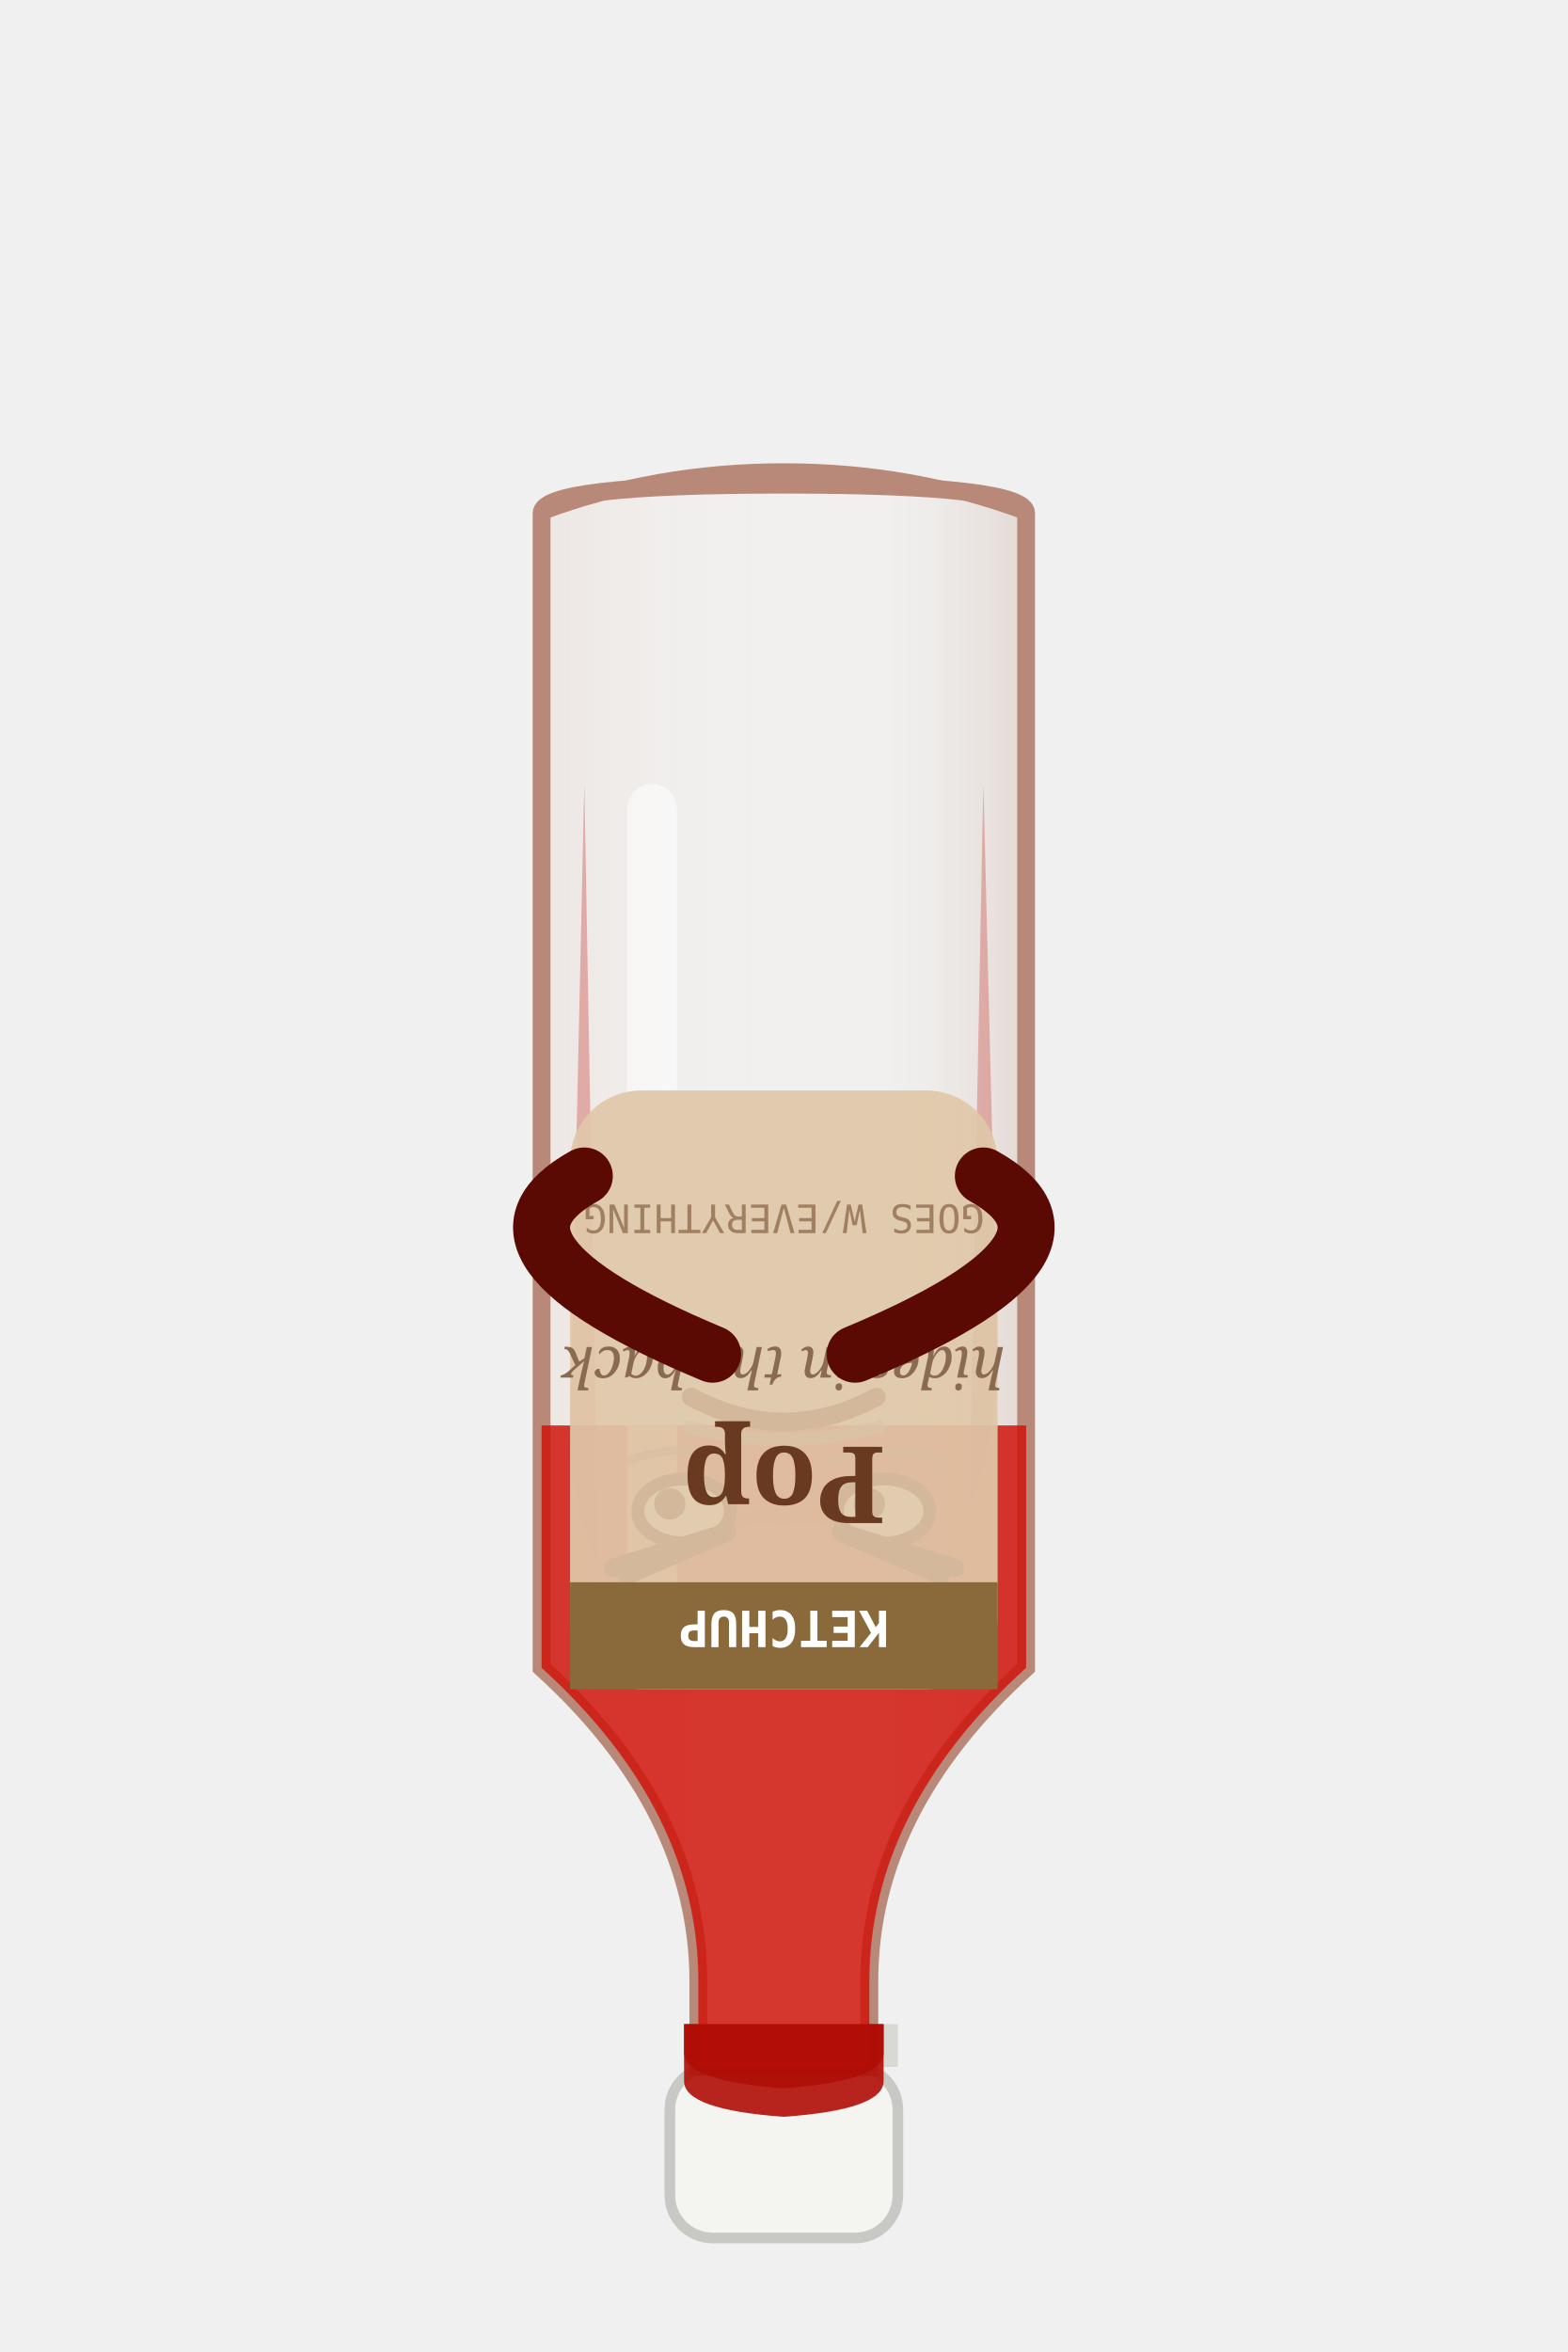
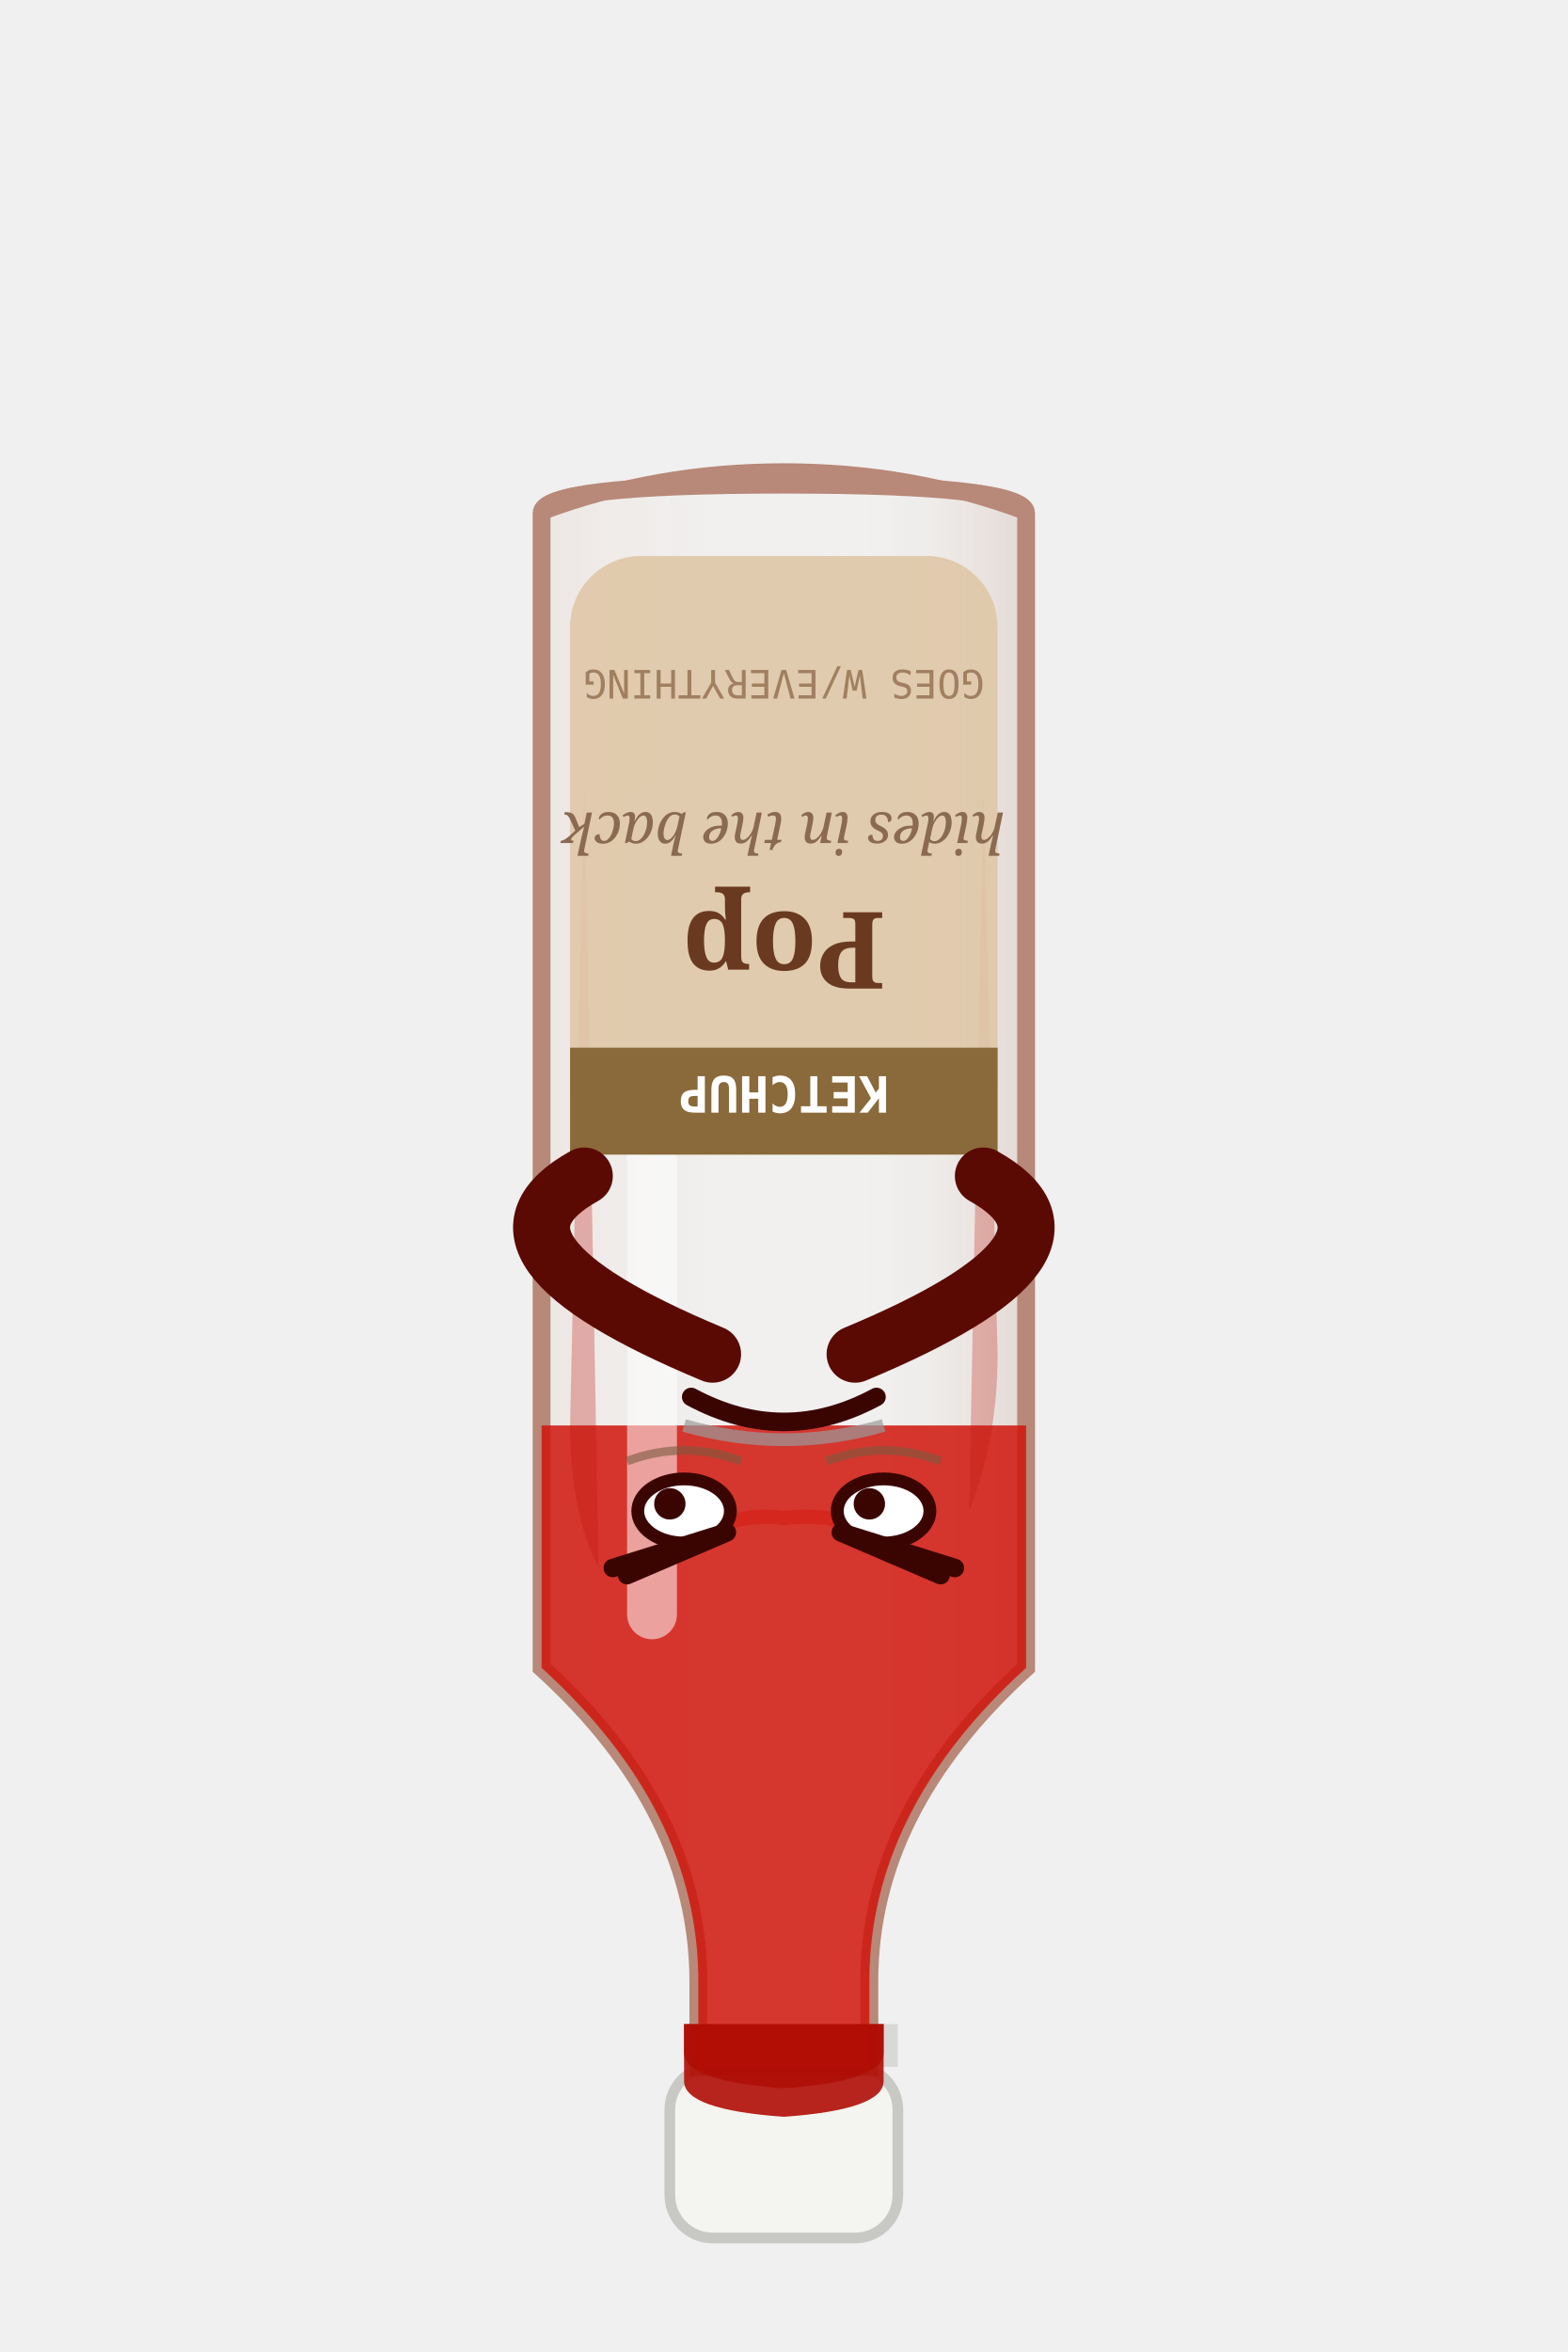
<svg xmlns="http://www.w3.org/2000/svg" viewBox="0 0 220 330" width="220" height="330">
  <defs>
    <linearGradient id="clearG" x1="0" y1="0" x2="1" y2="0">
      <stop offset="0" stop-color="#e8d8d0" stop-opacity="0.4" />
      <stop offset="0.4" stop-color="#f8f0ea" stop-opacity="0.15" />
      <stop offset="0.7" stop-color="#f8f0ea" stop-opacity="0.12" />
      <stop offset="1" stop-color="#c8a898" stop-opacity="0.32" />
    </linearGradient>
    <clipPath id="bottleClip">
      <path d="M98 290 L122 290            L122 278 Q122 254 144 234 L144 90            L144 72 Q144 68 110 68 Q76 68 76 72 L76 90            L76 234 Q98 254 98 278 Z" />
    </clipPath>
  </defs>
  <rect x="94" y="290" width="32" height="24" rx="6" fill="#f4f4f0" stroke="#c8c8c4" stroke-width="1.5" />
  <path d="M96 284 L126 284 L126 290 L96 290 Z" fill="#d8d8d4" />
  <path d="M98 290 L122 290            L122 278 Q122 254 144 234 L144 90            L144 72 Q144 68 110 68 Q76 68 76 72 L76 90            L76 234 Q98 254 98 278 Z" fill="url(#clearG)" stroke="#b88878" stroke-width="2.5" />
  <path d="M76 72 Q92 66 110 66 Q128 66 144 72" fill="none" stroke="#b88878" stroke-width="2" />
  <path d="M96 284 L124 284 L124 288 Q124 292 110 293 Q96 292 96 288 L96 284 Z" fill="#a00d05" opacity="0.9" />
  <path d="M96 216 Q104 212 110 213 Q118 212 124 216" stroke="#f05030" stroke-width="2" fill="none" opacity="0.6" />
  <g clip-path="url(#bottleClip)">
    <rect x="70" y="200" width="80" height="100" fill="#d0150c" opacity="0.85" />
  </g>
  <path d="M96 284 L124 284 L124 292 Q124 296 110 297 Q96 296 96 292 Z" fill="#b00d05" opacity="0.9" />
  <path d="M82 110 L80 200 Q80 212 84 220 L82 110 Z" fill="#c0150c" opacity="0.3" />
  <path d="M138 110 L140 190 Q140 202 136 212 L138 110 Z" fill="#c0150c" opacity="0.28" />
  <rect x="88" y="110" width="7" height="120" rx="3.5" fill="#ffffff88" />
  <g id="popFace" transform="translate(110,200) rotate(180)">
    <ellipse cx="-14" cy="-12" rx="6.5" ry="4.5" fill="#fff" stroke="#3a0501" stroke-width="1.8" />
    <ellipse cx="14" cy="-12" rx="6.5" ry="4.5" fill="#fff" stroke="#3a0501" stroke-width="1.8" />
    <circle cx="-12" cy="-11" r="2.2" fill="#3a0501" />
    <circle cx="16" cy="-11" r="2.2" fill="#3a0501" />
    <path d="M-24 -20 L-8 -15 M-22 -21 L-8 -15" stroke="#3a0501" stroke-width="2.6" fill="none" stroke-linecap="round" />
    <path d="M24 -20 L8 -15 M22 -21 L8 -15" stroke="#3a0501" stroke-width="2.6" fill="none" stroke-linecap="round" />
    <path d="M-22 -5 Q-14 -2 -6 -5" stroke="#7a5a40" stroke-width="1.2" fill="none" opacity="0.6" />
    <path d="M6 -5 Q14 -2 22 -5" stroke="#7a5a40" stroke-width="1.2" fill="none" opacity="0.6" />
    <path d="M-13 4 Q0 -3 13 4" stroke="#3a0501" stroke-width="2.6" fill="none" stroke-linecap="round" />
    <path d="M-14 0 Q0 -4 14 0" stroke="#9a9a9a" stroke-width="1.8" fill="none" opacity="0.7" />
  </g>
-   <g transform="translate(110,195) rotate(180)">
+   <g transform="translate(110,120) rotate(180)">
    <rect x="-30" y="-42" width="60" height="84" rx="10" fill="#e0c8a8" opacity="0.92" />
    <rect x="-30" y="-42" width="60" height="15" fill="#8a6a3a" />
    <text x="0" y="-31" text-anchor="middle" font-family="monospace" font-size="7" font-weight="bold" fill="#fff">KETCHUP</text>
    <text x="0" y="-8" text-anchor="middle" font-family="serif" font-size="15" font-weight="bold" fill="#6a3a20">Pop</text>
    <text x="0" y="6" text-anchor="middle" font-family="serif" font-size="8" font-style="italic" fill="#8a6a50">hides in the back</text>
    <text x="0" y="26" text-anchor="middle" font-family="monospace" font-size="5.5" fill="#a08060">GOES W/EVERYTHING</text>
  </g>
  <g id="popArmL">
    <path d="M82 165 Q64 175 100 190" stroke="#5a0a03" stroke-width="8" stroke-linecap="round" fill="none" />
  </g>
  <g id="popArmR">
    <path d="M138 165 Q156 175 120 190" stroke="#5a0a03" stroke-width="8" stroke-linecap="round" fill="none" />
  </g>
</svg>
